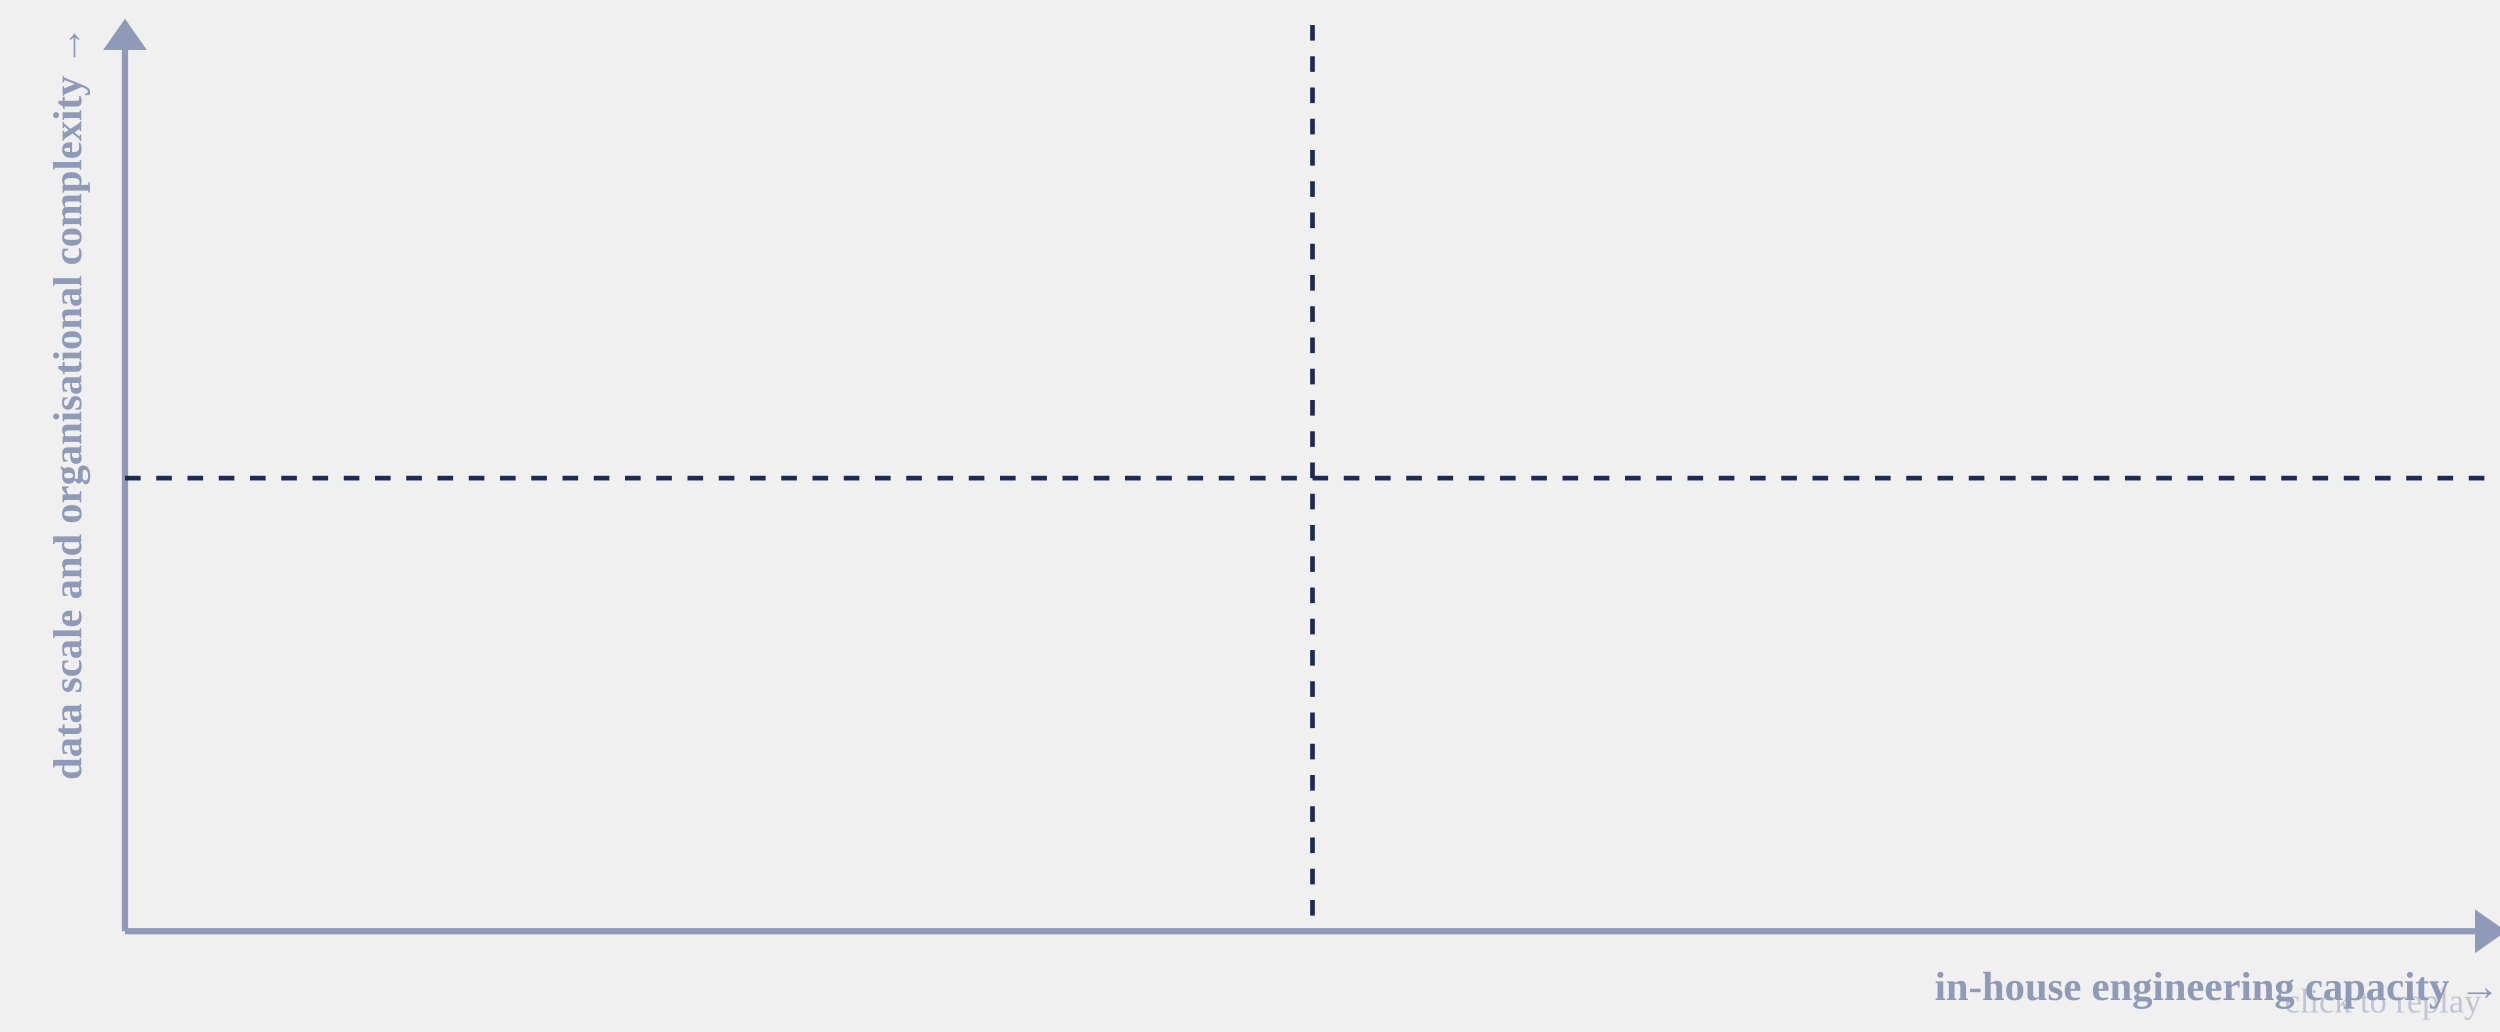
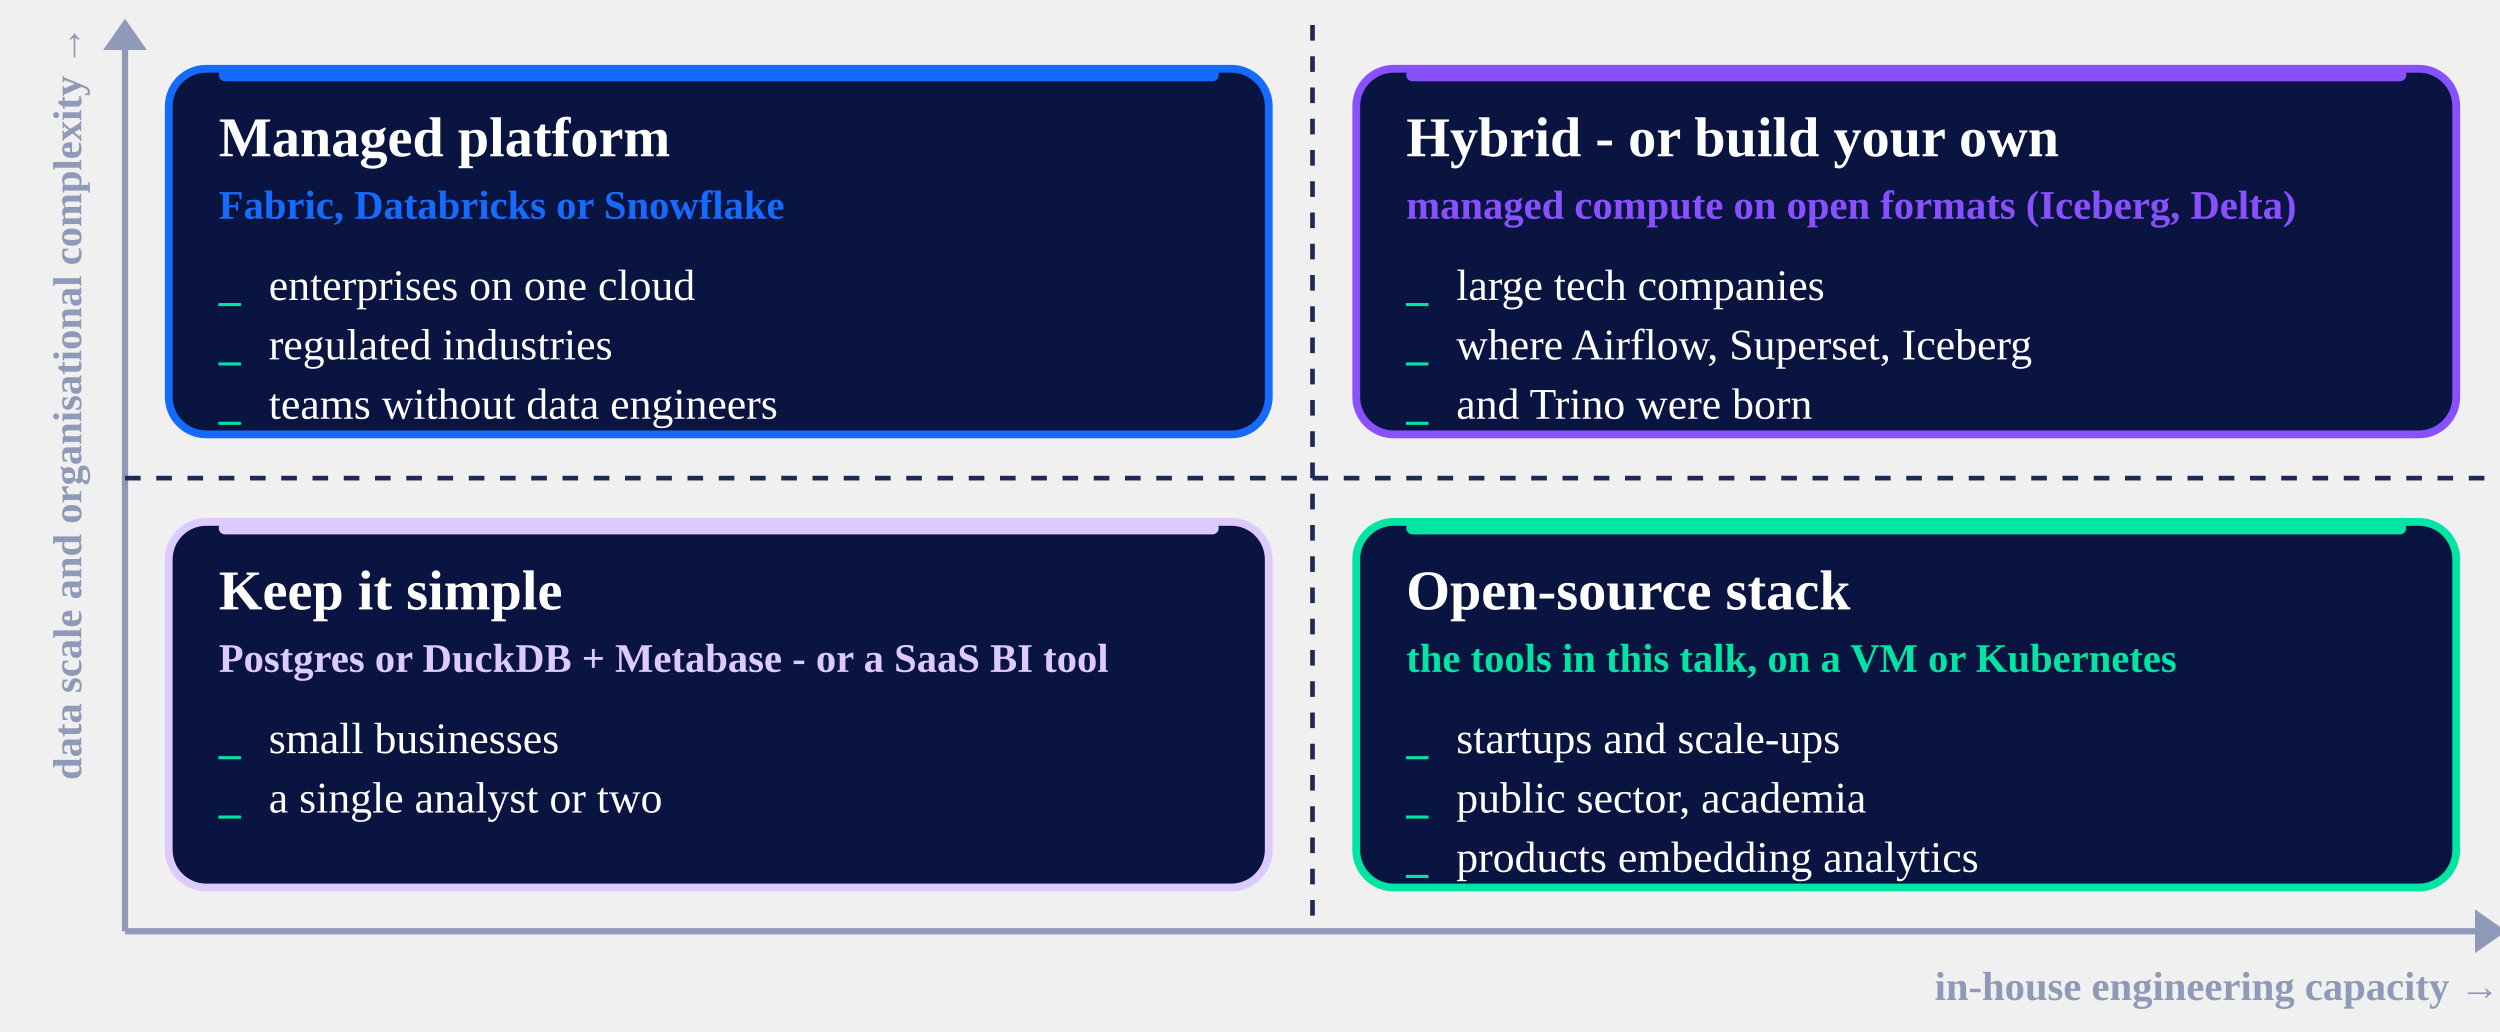
- <svg xmlns="http://www.w3.org/2000/svg" id="who" viewBox="0 0 800 330" width="100%" style="display:block; font-family:inherit; cursor:pointer;">
+ <svg xmlns="http://www.w3.org/2000/svg" id="who" viewBox="0 0 800 330" width="100%" style="display:block; font-family:inherit;">
+   <style>@keyframes who-pop { from { opacity: 0; transform: translateY(8px); } to { opacity: 1; transform: none; } } @keyframes who-fade { from { opacity: 0; } to { opacity: 1; } } @keyframes who-blip { 0% { opacity: 0; } 8% { opacity: 1; } 92% { opacity: 1; } 100% { opacity: 0; } } #who .fragment.visible .pop { animation: who-pop .45s ease-out both; } #who .fragment.visible .fade { animation: who-fade .4s ease-out both; } #who .blip { opacity: 0; } #who .fragment.visible .blip { animation: who-blip 1s linear both; }</style>
  <line x1="40" y1="298" x2="800" y2="298" stroke="#8F9AB8" stroke-width="2" />
  <path d="M792.0,291.0 L802.0,298.0 L792.0,305.0 z" fill="#8F9AB8" />
  <line x1="40" y1="298" x2="40" y2="8" stroke="#8F9AB8" stroke-width="2" />
  <path d="M33.0,16.0 L40.0,6.0 L47.0,16.0 z" fill="#8F9AB8" />
  <line x1="420.0" y1="8" x2="420.0" y2="298" stroke="#1E2A54" stroke-width="1.5" stroke-dasharray="5 5" />
  <line x1="40" y1="153.0" x2="800" y2="153.0" stroke="#1E2A54" stroke-width="1.5" stroke-dasharray="5 5" />
  <text x="800" y="320" font-size="13" fill="#8F9AB8" text-anchor="end" font-weight="600">in-house engineering capacity →</text>
-   <text x="0" y="0" font-size="13" fill="#8F9AB8" font-weight="600" text-anchor="end" transform="translate(26,8) rotate(-90)">data scale and organisational complexity →</text>
-   <g opacity="0">
-     <animate attributeName="opacity" dur="12.0s" begin="0s;who.click" repeatCount="indefinite" calcMode="linear" keyTimes="0;0.033;0.062;0.967;0.996;1" values="0;0;1;1;0;0" />
-     <rect x="54" y="167.0" width="352.0" height="117.0" rx="12" fill="#0a1440" stroke="#DDCAFF" stroke-width="2.5">
-       <animate attributeName="stroke-opacity" dur="12.0s" begin="0s;who.click" repeatCount="indefinite" calcMode="linear" keyTimes="0;0.033;0.058;0.233;0.258;0.967;1" values="0;0;1;1;0.35;0.35;0" />
-     </rect>
-     <rect x="70" y="167.0" width="320.0" height="4" rx="2" fill="#DDCAFF" />
-     <text x="70" y="195.0" font-size="18" fill="#FFFFFF" text-anchor="start" font-weight="700">Keep it simple</text>
-     <text x="70" y="215.0" font-size="13" fill="#DDCAFF" text-anchor="start" font-weight="600">Postgres or DuckDB + Metabase - or a SaaS BI tool</text>
-     <g opacity="0">
-       <animate attributeName="opacity" dur="12.0s" begin="0s;who.click" repeatCount="indefinite" calcMode="linear" keyTimes="0;0.075;0.104;0.967;0.996;1" values="0;0;1;1;0;0" />
+   <text font-size="13" fill="#8F9AB8" font-weight="600" text-anchor="end" transform="translate(26,8) rotate(-90)">data scale and organisational complexity →</text>
+   <g class="fragment" data-fragment-index="1">
+     <g class="pop">
+       <rect x="54" y="167.0" width="352.0" height="117.0" rx="12" fill="#0a1440" stroke="#DDCAFF" stroke-width="2.5" />
+       <rect x="70" y="167.0" width="320.0" height="4" rx="2" fill="#DDCAFF" stroke="none" stroke-width="1.5" />
+       <text x="70" y="195.0" font-size="18" fill="#FFFFFF" text-anchor="start" font-weight="700">Keep it simple</text>
+       <text x="70" y="215.0" font-size="13" fill="#DDCAFF" text-anchor="start" font-weight="600">Postgres or DuckDB + Metabase - or a SaaS BI tool</text>
+     </g>
+     <g class="fade" style="animation-delay:0.50s">
      <text x="70" y="241.0" font-size="14" fill="#00E5A4" text-anchor="start" font-weight="800">_</text>
      <text x="86" y="241.0" font-size="14" fill="#FFFFFF" text-anchor="start">small businesses</text>
    </g>
-     <g opacity="0">
-       <animate attributeName="opacity" dur="12.0s" begin="0s;who.click" repeatCount="indefinite" calcMode="linear" keyTimes="0;0.1;0.129;0.967;0.996;1" values="0;0;1;1;0;0" />
+     <g class="fade" style="animation-delay:0.85s">
      <text x="70" y="260.0" font-size="14" fill="#00E5A4" text-anchor="start" font-weight="800">_</text>
      <text x="86" y="260.0" font-size="14" fill="#FFFFFF" text-anchor="start">a single analyst or two</text>
    </g>
  </g>
-   <g opacity="0">
-     <animate attributeName="opacity" dur="12.0s" begin="0s;who.click" repeatCount="indefinite" calcMode="linear" keyTimes="0;0.233;0.263;0.967;0.996;1" values="0;0;1;1;0;0" />
-     <rect x="434.0" y="167.0" width="352.0" height="117.0" rx="12" fill="#0a1440" stroke="#00E5A4" stroke-width="2.5">
-       <animate attributeName="stroke-opacity" dur="12.0s" begin="0s;who.click" repeatCount="indefinite" calcMode="linear" keyTimes="0;0.233;0.258;0.433;0.458;0.967;1" values="0;0;1;1;0.35;0.35;0" />
-     </rect>
-     <rect x="450.0" y="167.0" width="320.0" height="4" rx="2" fill="#00E5A4" />
-     <text x="450.0" y="195.0" font-size="18" fill="#FFFFFF" text-anchor="start" font-weight="700">Open-source stack</text>
-     <text x="450.0" y="215.0" font-size="13" fill="#00E5A4" text-anchor="start" font-weight="600">the tools in this talk, on a VM or Kubernetes</text>
-     <g opacity="0">
-       <animate attributeName="opacity" dur="12.0s" begin="0s;who.click" repeatCount="indefinite" calcMode="linear" keyTimes="0;0.275;0.304;0.967;0.996;1" values="0;0;1;1;0;0" />
+   <g class="fragment" data-fragment-index="2">
+     <g class="pop">
+       <rect x="434.0" y="167.0" width="352.0" height="117.0" rx="12" fill="#0a1440" stroke="#00E5A4" stroke-width="2.5" />
+       <rect x="450.0" y="167.0" width="320.0" height="4" rx="2" fill="#00E5A4" stroke="none" stroke-width="1.5" />
+       <text x="450.0" y="195.0" font-size="18" fill="#FFFFFF" text-anchor="start" font-weight="700">Open-source stack</text>
+       <text x="450.0" y="215.0" font-size="13" fill="#00E5A4" text-anchor="start" font-weight="600">the tools in this talk, on a VM or Kubernetes</text>
+     </g>
+     <g class="fade" style="animation-delay:0.50s">
      <text x="450.0" y="241.0" font-size="14" fill="#00E5A4" text-anchor="start" font-weight="800">_</text>
      <text x="466.0" y="241.0" font-size="14" fill="#FFFFFF" text-anchor="start">startups and scale-ups</text>
    </g>
-     <g opacity="0">
-       <animate attributeName="opacity" dur="12.0s" begin="0s;who.click" repeatCount="indefinite" calcMode="linear" keyTimes="0;0.3;0.329;0.967;0.996;1" values="0;0;1;1;0;0" />
+     <g class="fade" style="animation-delay:0.85s">
      <text x="450.0" y="260.0" font-size="14" fill="#00E5A4" text-anchor="start" font-weight="800">_</text>
      <text x="466.0" y="260.0" font-size="14" fill="#FFFFFF" text-anchor="start">public sector, academia</text>
    </g>
-     <g opacity="0">
-       <animate attributeName="opacity" dur="12.0s" begin="0s;who.click" repeatCount="indefinite" calcMode="linear" keyTimes="0;0.325;0.354;0.967;0.996;1" values="0;0;1;1;0;0" />
+     <g class="fade" style="animation-delay:1.20s">
      <text x="450.0" y="279.0" font-size="14" fill="#00E5A4" text-anchor="start" font-weight="800">_</text>
      <text x="466.0" y="279.0" font-size="14" fill="#FFFFFF" text-anchor="start">products embedding analytics</text>
    </g>
  </g>
-   <g opacity="0">
-     <animate attributeName="opacity" dur="12.0s" begin="0s;who.click" repeatCount="indefinite" calcMode="linear" keyTimes="0;0.433;0.463;0.967;0.996;1" values="0;0;1;1;0;0" />
-     <rect x="54" y="22" width="352.0" height="117.0" rx="12" fill="#0a1440" stroke="#166BFF" stroke-width="2.5">
-       <animate attributeName="stroke-opacity" dur="12.0s" begin="0s;who.click" repeatCount="indefinite" calcMode="linear" keyTimes="0;0.433;0.458;0.633;0.658;0.967;1" values="0;0;1;1;0.35;0.35;0" />
-     </rect>
-     <rect x="70" y="22" width="320.0" height="4" rx="2" fill="#166BFF" />
-     <text x="70" y="50" font-size="18" fill="#FFFFFF" text-anchor="start" font-weight="700">Managed platform</text>
-     <text x="70" y="70" font-size="13" fill="#166BFF" text-anchor="start" font-weight="600">Fabric, Databricks or Snowflake</text>
-     <g opacity="0">
-       <animate attributeName="opacity" dur="12.0s" begin="0s;who.click" repeatCount="indefinite" calcMode="linear" keyTimes="0;0.475;0.504;0.967;0.996;1" values="0;0;1;1;0;0" />
+   <g class="fragment" data-fragment-index="3">
+     <g class="pop">
+       <rect x="54" y="22" width="352.0" height="117.0" rx="12" fill="#0a1440" stroke="#166BFF" stroke-width="2.5" />
+       <rect x="70" y="22" width="320.0" height="4" rx="2" fill="#166BFF" stroke="none" stroke-width="1.5" />
+       <text x="70" y="50" font-size="18" fill="#FFFFFF" text-anchor="start" font-weight="700">Managed platform</text>
+       <text x="70" y="70" font-size="13" fill="#166BFF" text-anchor="start" font-weight="600">Fabric, Databricks or Snowflake</text>
+     </g>
+     <g class="fade" style="animation-delay:0.50s">
      <text x="70" y="96" font-size="14" fill="#00E5A4" text-anchor="start" font-weight="800">_</text>
      <text x="86" y="96" font-size="14" fill="#FFFFFF" text-anchor="start">enterprises on one cloud</text>
    </g>
-     <g opacity="0">
-       <animate attributeName="opacity" dur="12.0s" begin="0s;who.click" repeatCount="indefinite" calcMode="linear" keyTimes="0;0.5;0.529;0.967;0.996;1" values="0;0;1;1;0;0" />
+     <g class="fade" style="animation-delay:0.85s">
      <text x="70" y="115" font-size="14" fill="#00E5A4" text-anchor="start" font-weight="800">_</text>
      <text x="86" y="115" font-size="14" fill="#FFFFFF" text-anchor="start">regulated industries</text>
    </g>
-     <g opacity="0">
-       <animate attributeName="opacity" dur="12.0s" begin="0s;who.click" repeatCount="indefinite" calcMode="linear" keyTimes="0;0.525;0.554;0.967;0.996;1" values="0;0;1;1;0;0" />
+     <g class="fade" style="animation-delay:1.20s">
      <text x="70" y="134" font-size="14" fill="#00E5A4" text-anchor="start" font-weight="800">_</text>
      <text x="86" y="134" font-size="14" fill="#FFFFFF" text-anchor="start">teams without data engineers</text>
    </g>
  </g>
-   <g opacity="0">
-     <animate attributeName="opacity" dur="12.0s" begin="0s;who.click" repeatCount="indefinite" calcMode="linear" keyTimes="0;0.633;0.662;0.967;0.996;1" values="0;0;1;1;0;0" />
-     <rect x="434.0" y="22" width="352.0" height="117.0" rx="12" fill="#0a1440" stroke="#8950FF" stroke-width="2.5">
-       <animate attributeName="stroke-opacity" dur="12.0s" begin="0s;who.click" repeatCount="indefinite" calcMode="linear" keyTimes="0;0.633;0.658;0.833;0.858;0.967;1" values="0;0;1;1;0.35;0.35;0" />
-     </rect>
-     <rect x="450.0" y="22" width="320.0" height="4" rx="2" fill="#8950FF" />
-     <text x="450.0" y="50" font-size="18" fill="#FFFFFF" text-anchor="start" font-weight="700">Hybrid - or build your own</text>
-     <text x="450.0" y="70" font-size="13" fill="#8950FF" text-anchor="start" font-weight="600">managed compute on open formats (Iceberg, Delta)</text>
-     <g opacity="0">
-       <animate attributeName="opacity" dur="12.0s" begin="0s;who.click" repeatCount="indefinite" calcMode="linear" keyTimes="0;0.675;0.704;0.967;0.996;1" values="0;0;1;1;0;0" />
+   <g class="fragment" data-fragment-index="4">
+     <g class="pop">
+       <rect x="434.0" y="22" width="352.0" height="117.0" rx="12" fill="#0a1440" stroke="#8950FF" stroke-width="2.5" />
+       <rect x="450.0" y="22" width="320.0" height="4" rx="2" fill="#8950FF" stroke="none" stroke-width="1.5" />
+       <text x="450.0" y="50" font-size="18" fill="#FFFFFF" text-anchor="start" font-weight="700">Hybrid - or build your own</text>
+       <text x="450.0" y="70" font-size="13" fill="#8950FF" text-anchor="start" font-weight="600">managed compute on open formats (Iceberg, Delta)</text>
+     </g>
+     <g class="fade" style="animation-delay:0.50s">
      <text x="450.0" y="96" font-size="14" fill="#00E5A4" text-anchor="start" font-weight="800">_</text>
      <text x="466.0" y="96" font-size="14" fill="#FFFFFF" text-anchor="start">large tech companies</text>
    </g>
-     <g opacity="0">
-       <animate attributeName="opacity" dur="12.0s" begin="0s;who.click" repeatCount="indefinite" calcMode="linear" keyTimes="0;0.7;0.729;0.967;0.996;1" values="0;0;1;1;0;0" />
+     <g class="fade" style="animation-delay:0.85s">
      <text x="450.0" y="115" font-size="14" fill="#00E5A4" text-anchor="start" font-weight="800">_</text>
      <text x="466.0" y="115" font-size="14" fill="#FFFFFF" text-anchor="start">where Airflow, Superset, Iceberg</text>
    </g>
-     <g opacity="0">
-       <animate attributeName="opacity" dur="12.0s" begin="0s;who.click" repeatCount="indefinite" calcMode="linear" keyTimes="0;0.725;0.754;0.967;0.996;1" values="0;0;1;1;0;0" />
+     <g class="fade" style="animation-delay:1.20s">
      <text x="450.0" y="134" font-size="14" fill="#00E5A4" text-anchor="start" font-weight="800">_</text>
      <text x="466.0" y="134" font-size="14" fill="#FFFFFF" text-anchor="start">and Trino were born</text>
    </g>
  </g>
-   <text x="794" y="324" text-anchor="end" font-size="11" fill="#8F9AB8" opacity="0.5">click to replay</text>
</svg>
